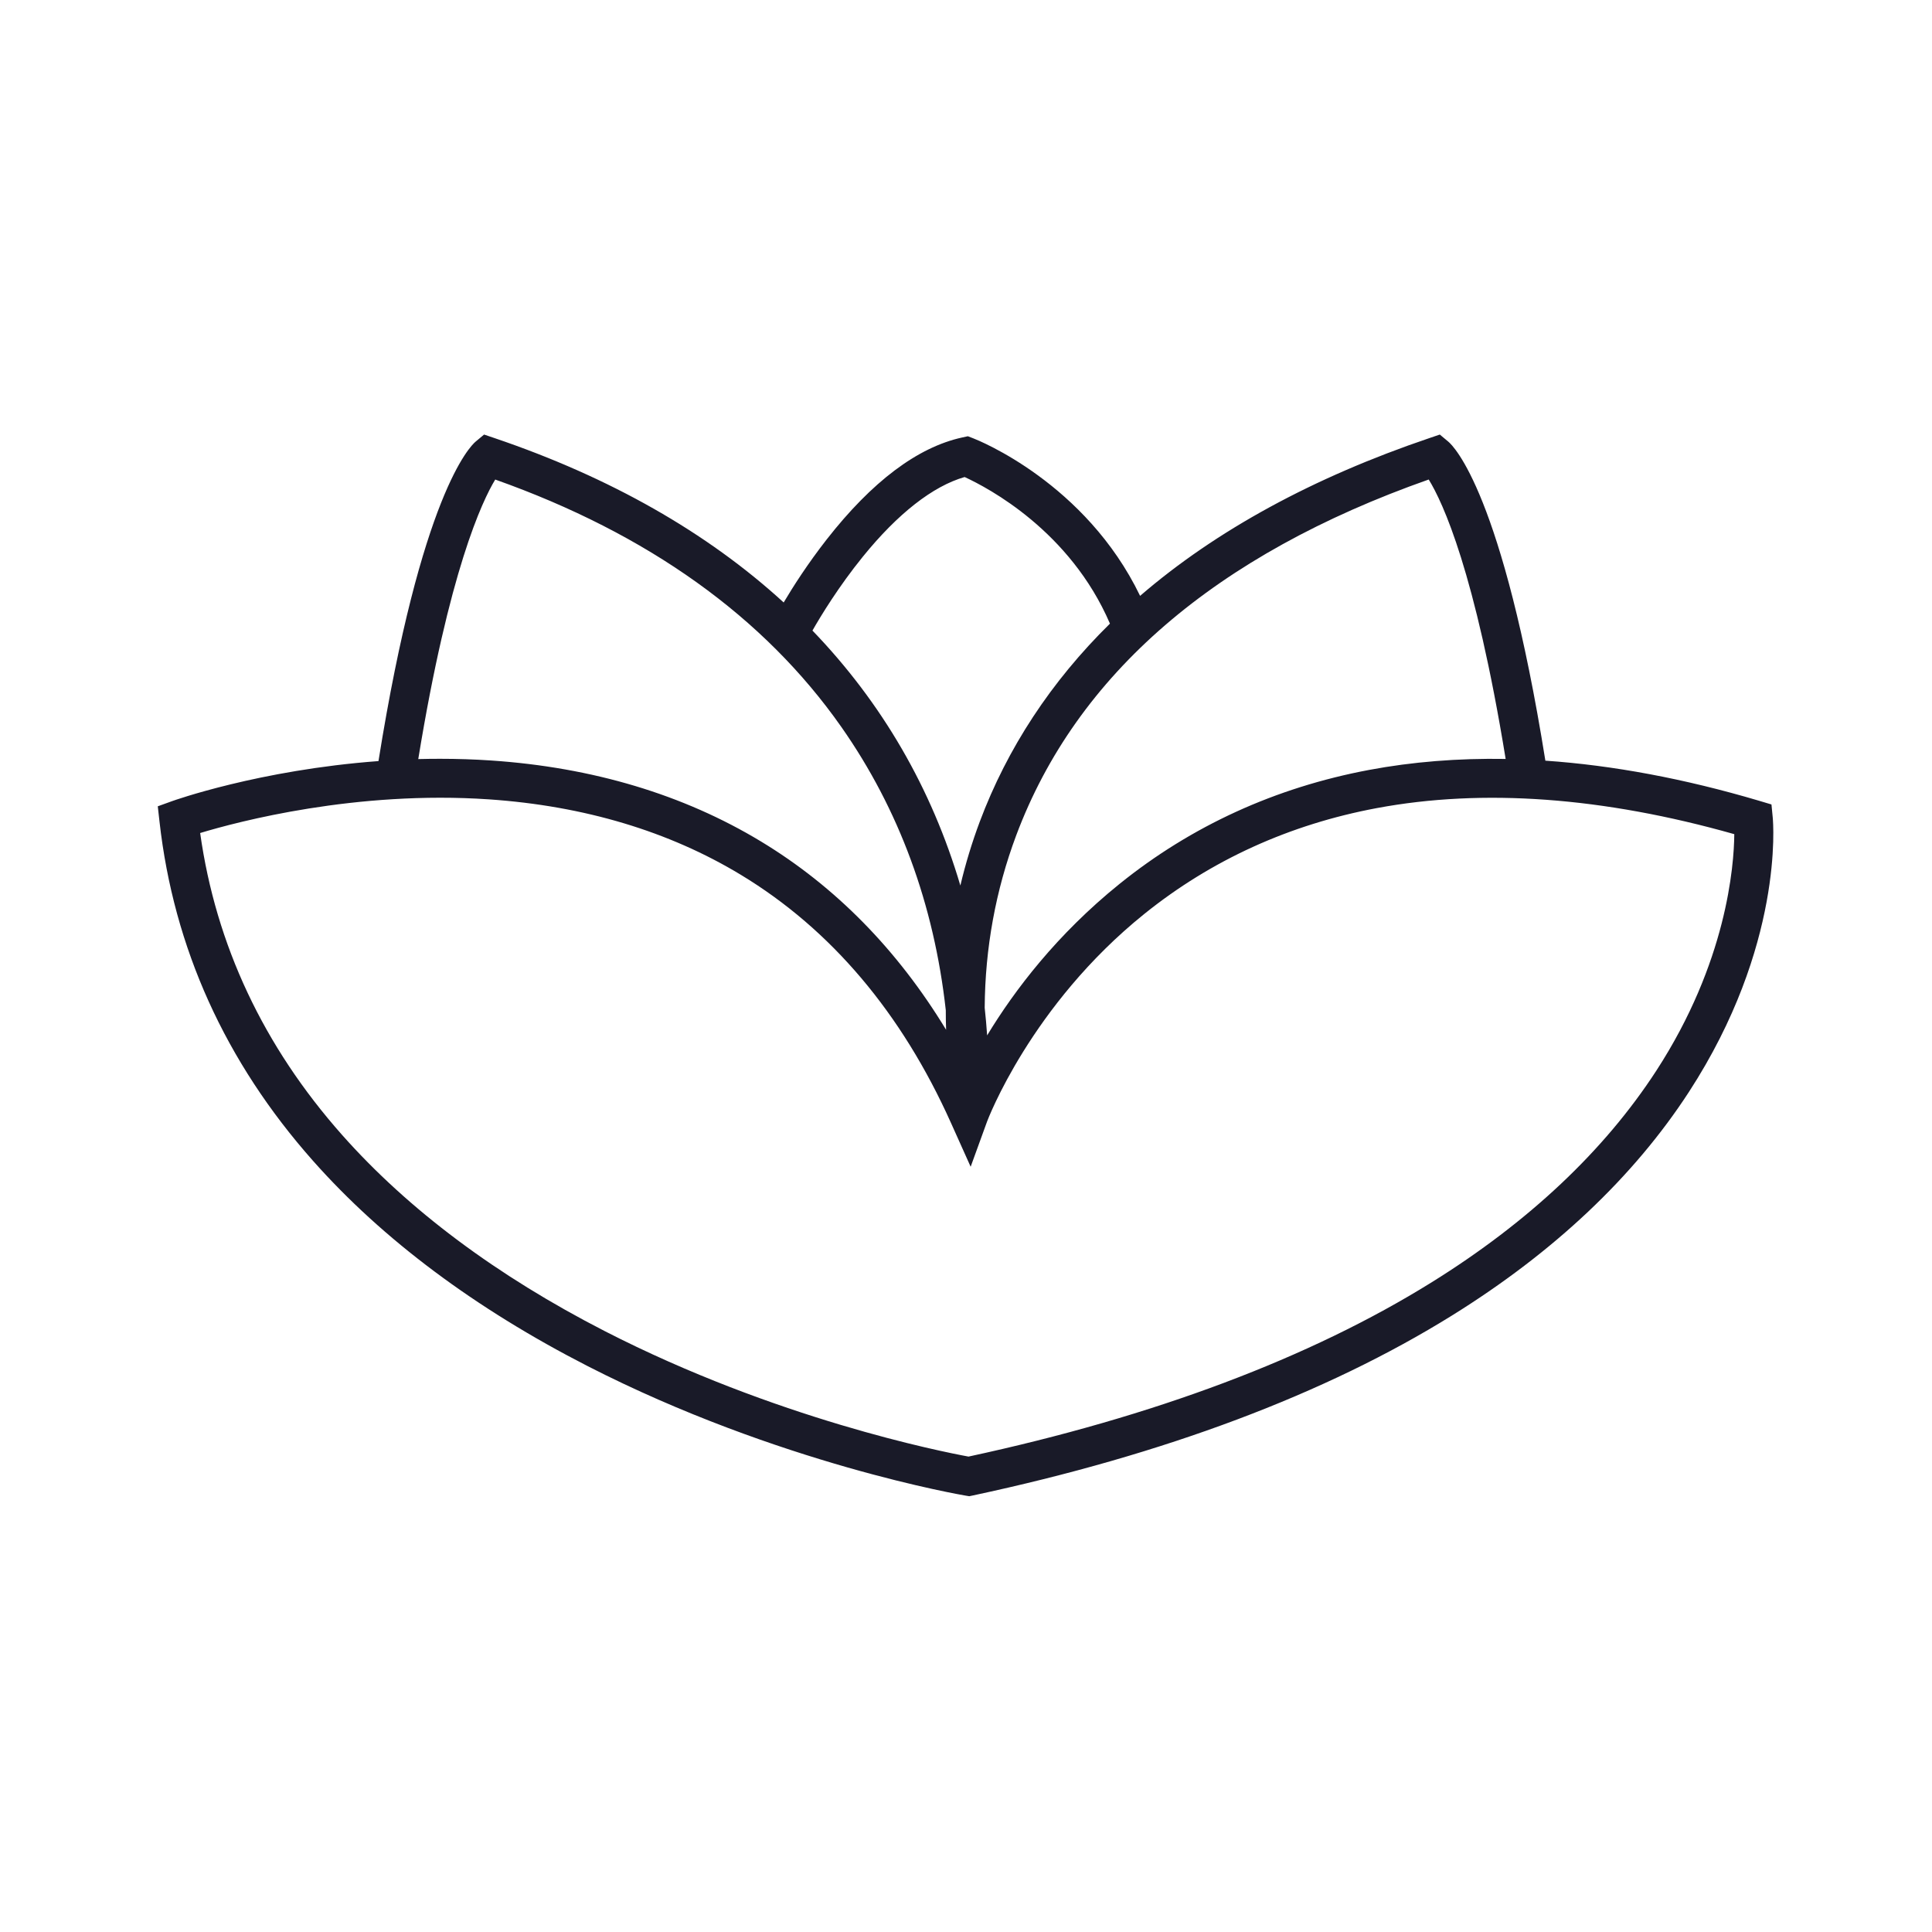
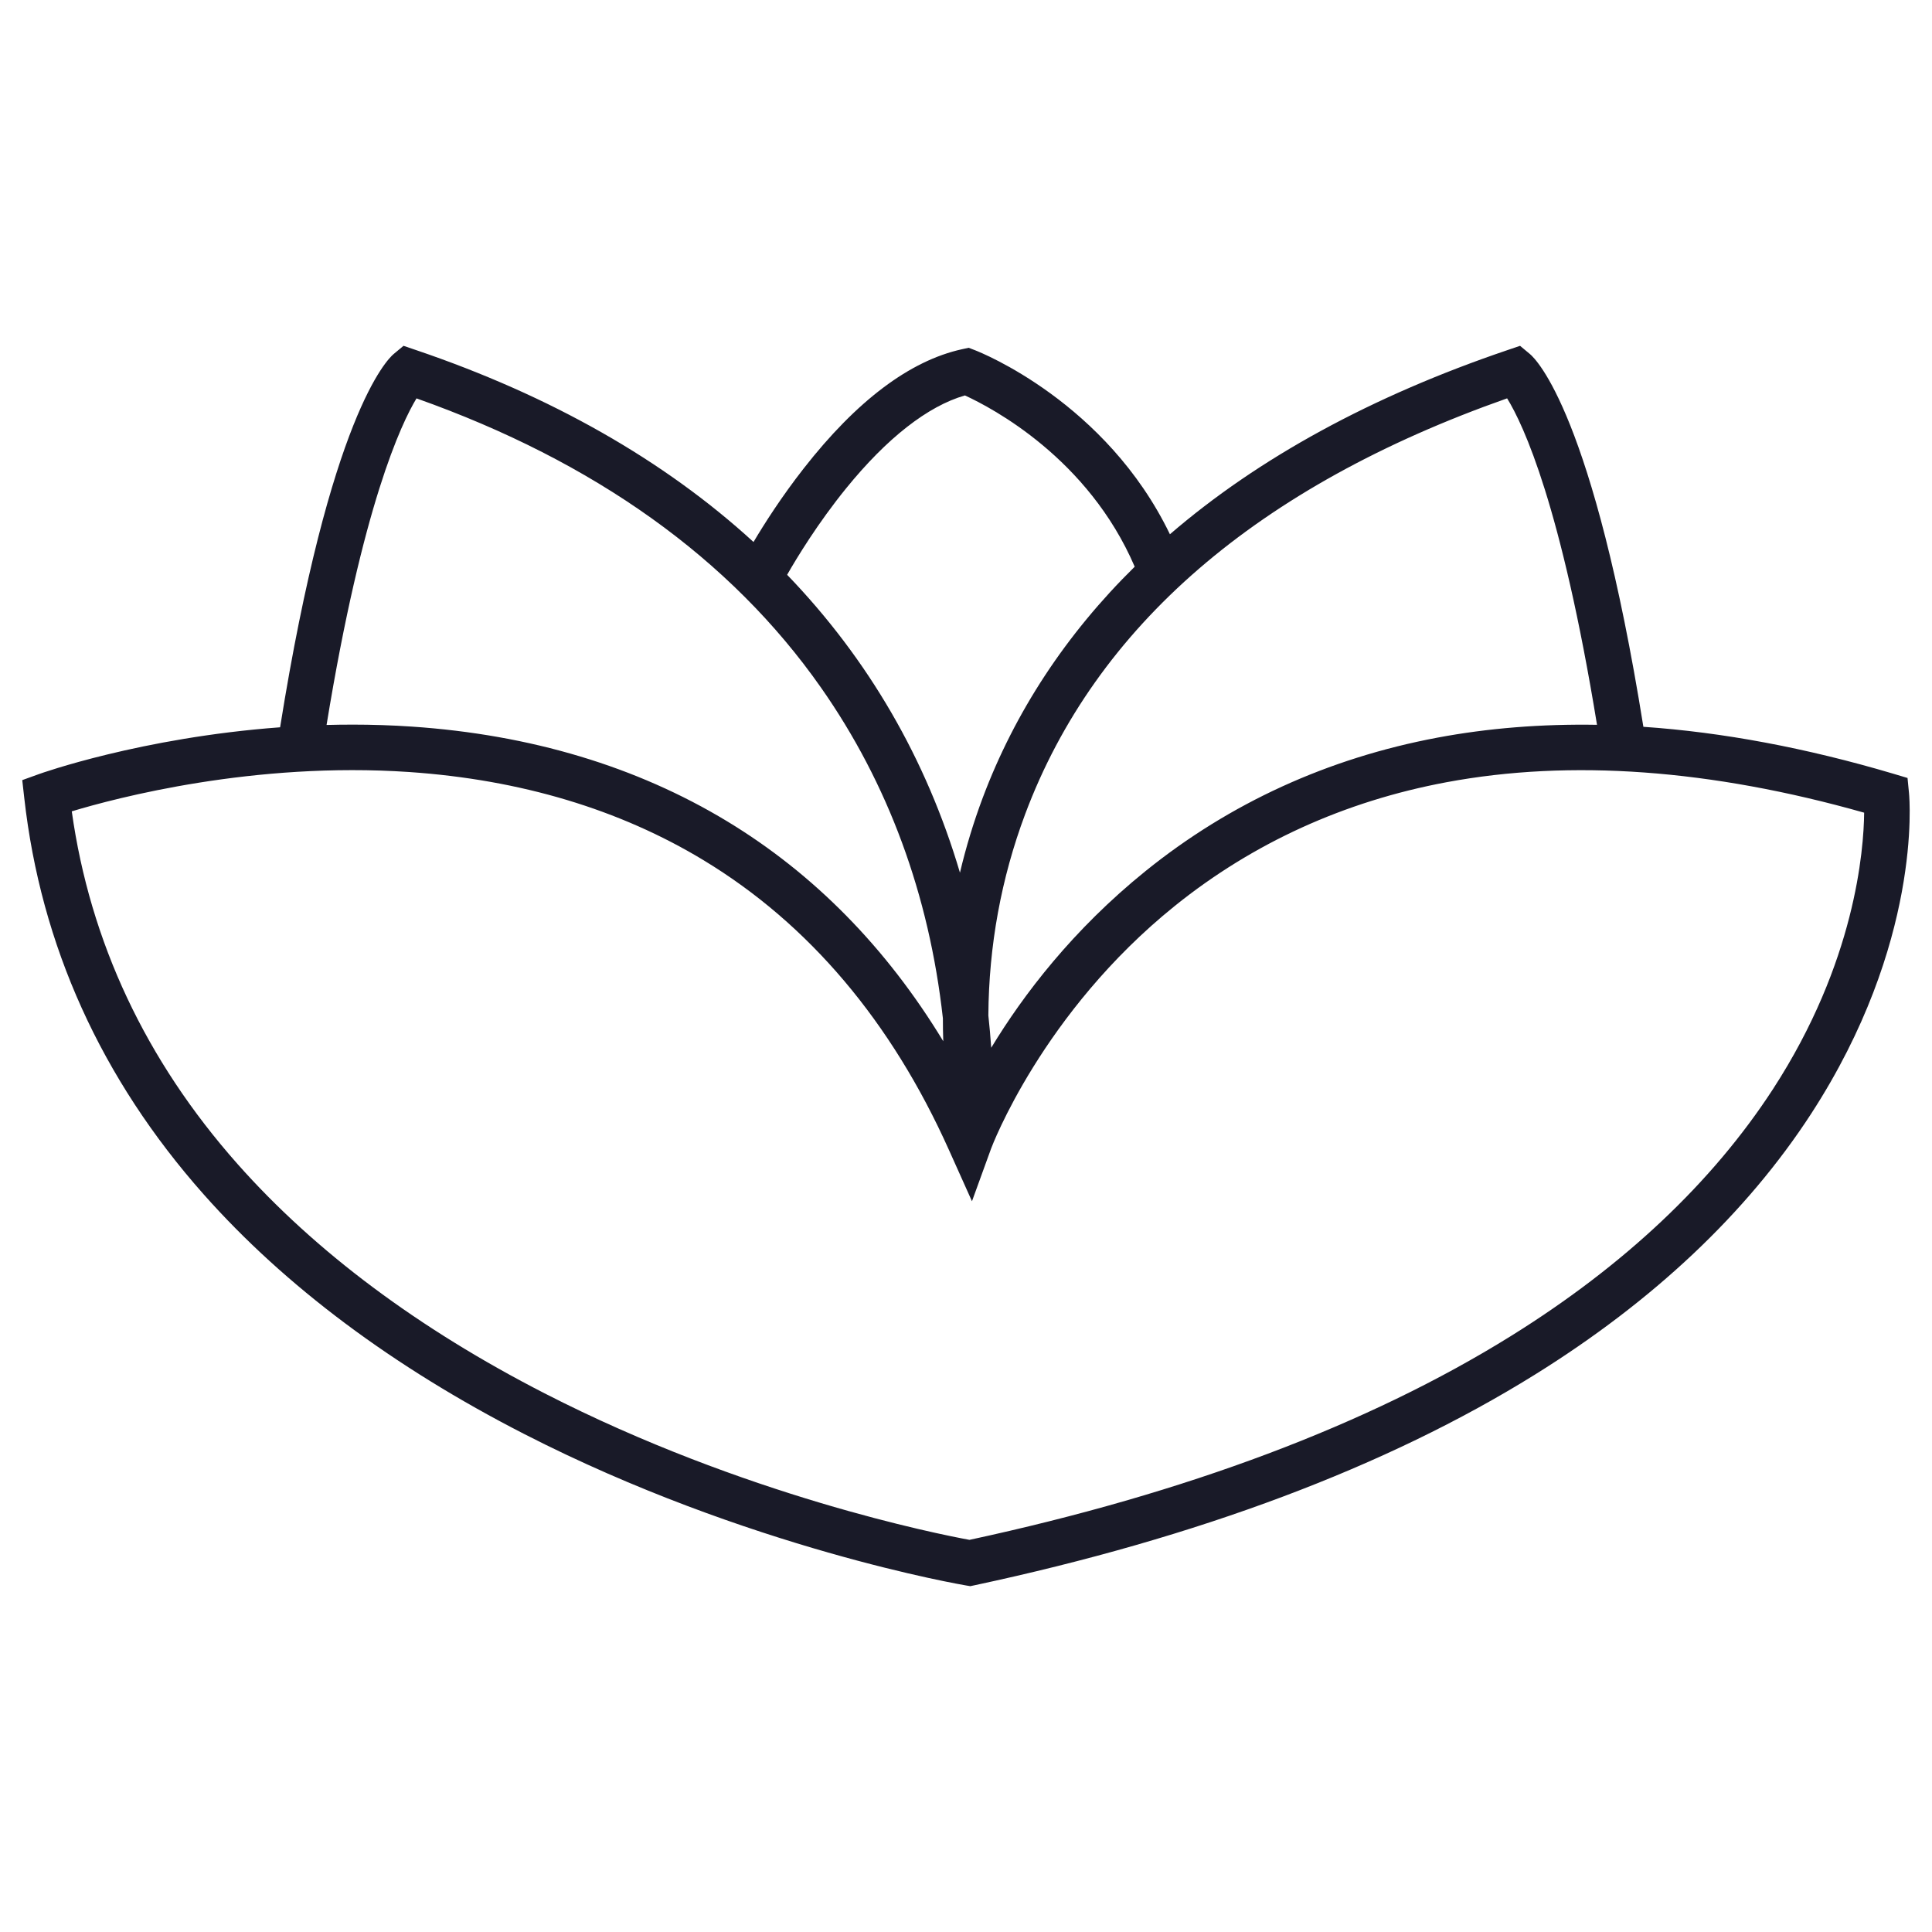
- <svg xmlns="http://www.w3.org/2000/svg" id="Layer_1" data-name="Layer 1" viewBox="0 0 1080 1080">
+ <svg xmlns="http://www.w3.org/2000/svg" id="Layer_1" version="1.1" viewBox="0 0 1080 1080">
  <defs>
    <style>
-       .cls-1 {
+       .st0 {
        fill: #191a28;
      }
    </style>
  </defs>
-   <polyline class="cls-1" points="541.46 824.18 542.69 824.38 542.08 831.8 543.16 836.12 542.08 831.81 541.71 836.3" />
-   <path class="cls-1" d="M541.84,836.4l-2.01-.33c-1.04-.17-104.44-17.66-211.4-72.44-62.9-32.22-114.52-70.81-153.42-114.69-49.05-55.3-77.93-119.12-85.85-189.67l-.96-8.54,8.08-2.92c.48-.17,48.51-17.41,115.29-22.36,23.9-149.27,51.27-176.03,54.34-178.61l4.7-3.92,5.78,1.96c64.6,21.89,118.96,52.79,161.69,91.91,5.26-8.87,13.45-21.68,24.03-35.22,25.29-32.34,50.76-51.53,75.72-57.01l3.21-.7,3.05,1.18c2.64,1.02,62.74,24.9,93.23,88.05,42.38-36.54,96.76-66.19,161.77-88.21l5.77-1.96,4.69,3.91c3.07,2.55,30.4,29.09,54.32,178.39,37.82,2.59,77.95,10.11,119.36,22.38l7.03,2.1.71,7.3c.28,2.89,6.2,71.72-46.85,153.4-30.85,47.47-75.38,89.5-132.36,124.92-70.63,43.9-160.75,77.76-267.88,100.65l-2.03.42ZM111.89,465.66c8.75,62.47,35.42,119.22,79.31,168.74,37.1,41.85,86.53,78.78,146.93,109.74,95.46,48.95,188.24,67.34,203.28,70.1,103.76-22.36,190.85-55.13,258.86-97.4,54.26-33.73,96.52-73.53,125.6-118.28h0c39.36-60.6,43.45-114.44,43.61-132.26-73.29-20.75-140.52-25.65-199.88-14.56-48.75,9.12-92.44,29-129.86,59.1-63.56,51.13-87.75,115.52-87.98,116.16l-9.16,25.22-10.99-24.48c-27.6-61.56-67.09-108.21-117.36-138.65-40.26-24.38-87.66-38.59-140.87-42.24-74.34-5.08-140.34,12.42-161.48,18.81ZM550.44,563.27c.56,5.15,1.02,10.33,1.38,15.51,15.36-25.35,39.02-56.43,73.92-84.6,40.26-32.49,87.21-53.94,139.55-63.78,24.18-4.55,49.84-6.6,76.38-6.15-17.08-104.63-35.12-143.42-43.01-156.2-119.31,42.03-196.89,108.95-230.6,198.95-11.46,30.62-17.39,63-17.61,96.26ZM245.95,424.17c9.69,0,19.26.32,28.6.95,56.76,3.83,107.5,19.06,150.82,45.25,41.57,25.13,76.29,60.48,103.51,105.29-.12-3.47-.19-7.13-.18-10.97-6.58-59.15-26.19-112.38-58.31-158.21-43.18-61.63-108.29-108.18-193.55-138.41-7.23,11.92-25.82,50.92-43.03,156.26,4.07-.11,8.12-.16,12.15-.16ZM454.16,352.48c38.87,40.34,66.61,88.18,82.69,142.54,2.87-12.15,6.49-24.06,10.82-35.63,15.43-41.19,39.91-78.43,72.8-110.78-22.25-51.77-68.06-75.9-81.24-81.95-17.74,5.1-37.35,20.43-56.85,44.47-13.53,16.68-23.52,33.13-28.21,41.35Z" />
+   <polyline class="st0" points="542 872.4 543.44 872.63 542.73 881.3 543.99 886.35 542.73 881.32 542.3 886.56" />
+   <path class="st0" d="M542.44,886.68l-2.35-.39c-1.21-.2-122.02-20.63-246.99-84.64-73.49-37.65-133.79-82.73-179.24-133.99-57.3-64.61-91.05-139.17-100.3-221.6l-1.12-9.97,9.45-3.41c.56-.2,56.68-20.34,134.69-26.12,27.92-174.39,59.9-205.66,63.49-208.67l5.5-4.58,6.75,2.3c75.47,25.57,138.98,61.67,188.9,107.37,6.15-10.36,15.71-25.33,28.08-41.15,29.54-37.79,59.31-60.2,88.46-66.61l3.75-.81,3.56,1.38c3.08,1.19,73.3,29.09,108.92,102.87,49.52-42.68,113.04-77.33,188.99-103.05l6.74-2.29,5.48,4.56c3.58,2.98,35.51,33.99,63.46,208.41,44.19,3.02,91.07,11.81,139.45,26.15l8.21,2.45.83,8.53c.33,3.38,7.25,83.8-54.74,179.22-36.04,55.46-88.07,104.57-154.64,145.94-82.51,51.28-187.81,90.85-312.97,117.59l-2.37.5ZM40.12,453.54c10.22,72.98,41.38,139.28,92.66,197.14,43.34,48.9,101.1,92.04,171.66,128.21,111.52,57.18,219.92,78.67,237.5,81.9,121.22-26.12,222.97-64.41,302.43-113.79,63.39-39.4,112.76-85.9,146.74-138.19h0c45.99-70.8,50.76-133.7,50.96-154.52-85.63-24.25-164.17-29.97-233.52-17.01-56.95,10.65-108,33.88-151.72,69.05-74.26,59.74-102.52,134.96-102.79,135.71l-10.7,29.47-12.84-28.6c-32.25-71.93-78.38-126.43-137.12-161.99-47.04-28.49-102.41-45.09-164.58-49.35-86.86-5.93-163.97,14.51-188.66,21.97ZM552.49,567.57c.65,6.01,1.19,12.06,1.61,18.13,17.95-29.62,45.58-65.93,86.36-98.84,47.04-37.95,101.89-63.02,163.04-74.51,28.25-5.31,58.23-7.71,89.24-7.18-19.96-122.24-41.03-167.56-50.25-182.49-139.4,49.1-230.04,127.29-269.42,232.44-13.39,35.77-20.32,73.61-20.57,112.46ZM196.75,405.06c11.33,0,22.5.37,33.41,1.11,66.31,4.48,125.59,22.27,176.2,52.87,48.56,29.37,89.14,70.66,120.93,123.01-.14-4.05-.22-8.33-.21-12.81-7.68-69.1-30.6-131.29-68.12-184.84-50.45-72.01-126.51-126.39-226.13-161.7-8.44,13.93-30.16,59.49-50.28,182.56,4.75-.13,9.49-.19,14.19-.19ZM440.01,321.31c45.42,47.13,77.82,103.02,96.61,166.53,3.36-14.19,7.58-28.11,12.64-41.63,18.03-48.12,46.63-91.64,85.05-129.42-25.99-60.49-79.51-88.67-94.92-95.74-20.73,5.96-43.63,23.87-66.42,51.95-15.81,19.49-27.48,38.71-32.96,48.31Z" />
</svg>
